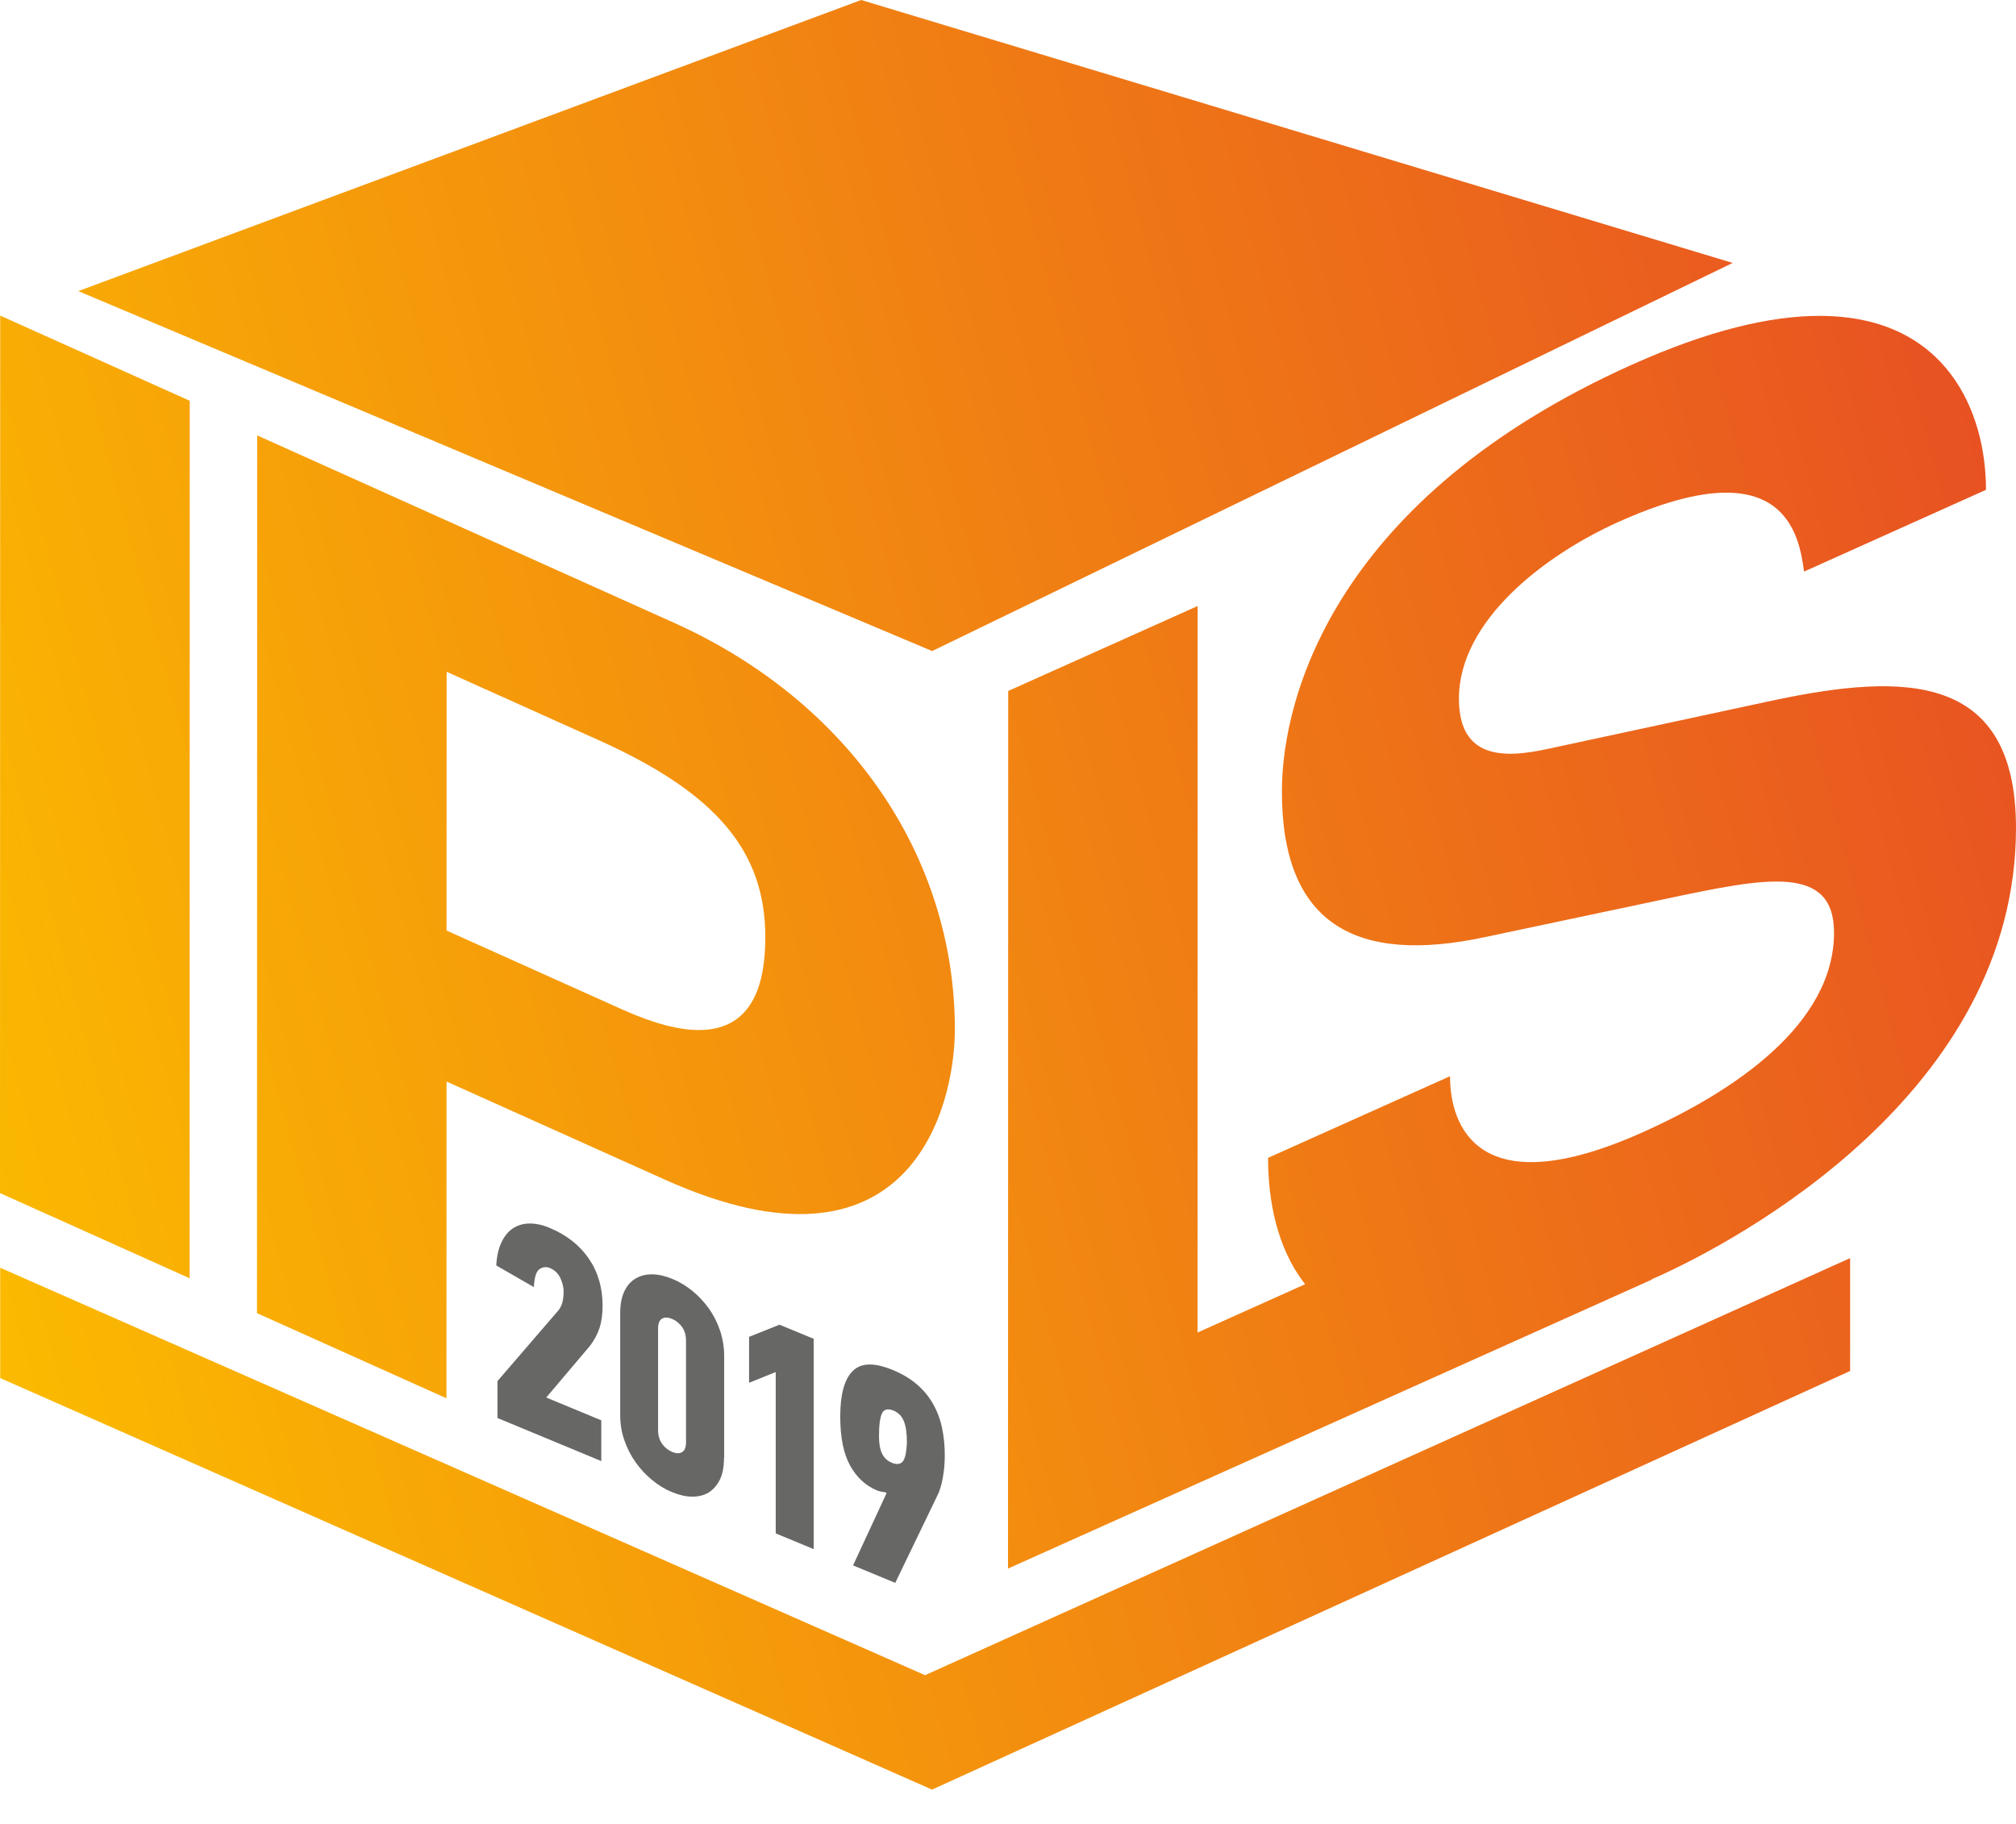
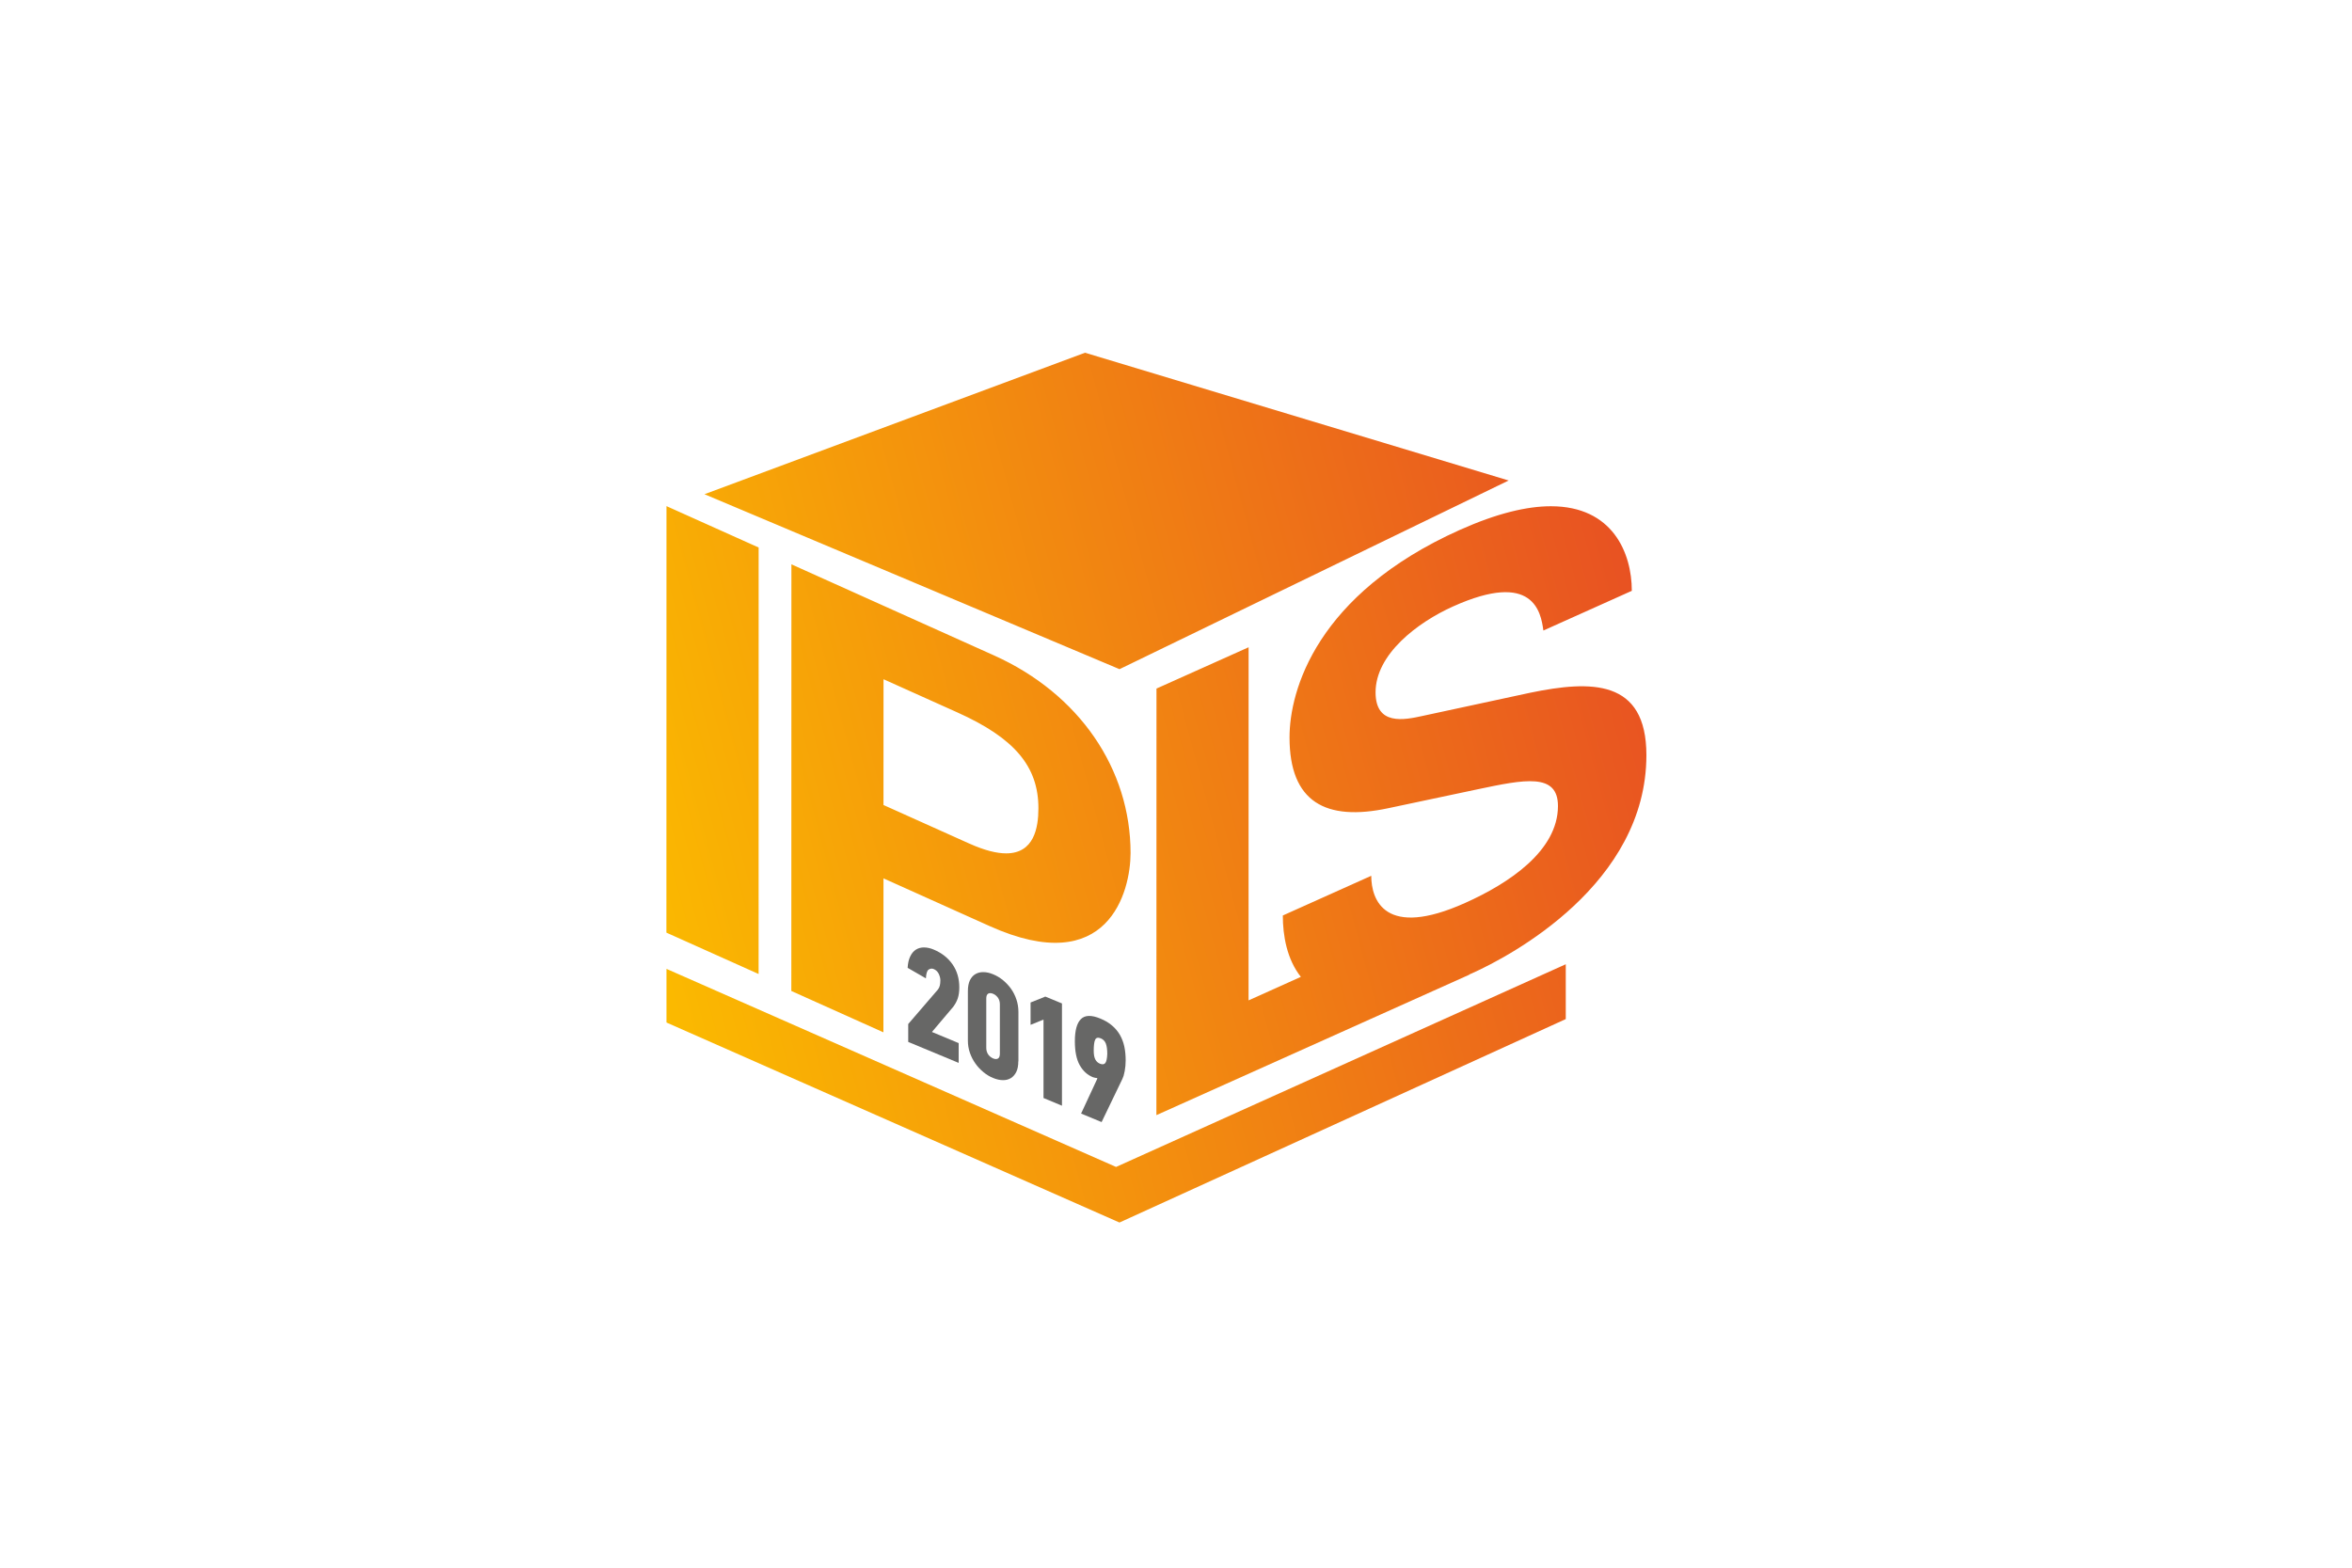
- <svg xmlns="http://www.w3.org/2000/svg" width="42" height="38" viewBox="0 0 42 38" fill="none">
-   <path fill-rule="evenodd" clip-rule="evenodd" d="M17.941 0L1.631 6.065L19.42 13.564L36.097 5.478L17.941 0V0ZM0.002 24.858L3.951 26.632L3.953 8.35L0.004 6.575L0 24.861L0.002 24.858ZM34.002 7.596C27.858 10.355 26.708 14.473 26.706 16.488C26.706 19.258 28.249 20.1 30.942 19.523L34.76 18.715C36.773 18.29 38.209 17.996 38.209 19.432C38.207 21.347 36.118 22.74 34.234 23.585C30.784 25.134 30.209 23.451 30.209 22.422L26.418 24.123C26.418 24.986 26.593 25.999 27.191 26.755L24.949 27.762L24.951 12.626L21.004 14.396L21 32.68L34.412 26.66V26.65C34.447 26.634 34.484 26.619 34.519 26.605C36.194 25.853 41.998 22.767 42 17.252C42 13.979 39.621 14.039 37.032 14.573L32.407 15.568C31.622 15.742 30.394 15.993 30.394 14.557C30.394 12.921 32.197 11.557 33.716 10.875C37.166 9.324 37.48 11.124 37.585 11.908L41.375 10.205C41.375 8.584 40.556 6.581 37.907 6.581C36.892 6.581 35.61 6.875 34.004 7.596H34.002ZM5.354 27.359L9.301 29.132L9.303 22.533L13.852 24.577C18.95 26.868 19.89 23.085 19.893 21.448C19.893 17.846 17.698 14.618 14.037 12.973L5.358 9.071L5.354 27.355V27.359ZM12.989 21.043L9.303 19.387L9.305 13.996L12.467 15.418C14.925 16.521 15.944 17.735 15.944 19.525C15.944 20.371 15.753 21.46 14.561 21.46C14.16 21.46 13.647 21.337 12.991 21.043H12.989ZM19.272 34.901L0.004 26.412V28.711L19.418 37.285L38.544 28.563V26.212L19.272 34.901Z" fill="url(#paint0_linear)" />
-   <path d="M10.339 26.369C10.349 26.171 10.386 26.009 10.45 25.878C10.511 25.748 10.594 25.651 10.692 25.588C10.793 25.524 10.906 25.491 11.037 25.491C11.167 25.491 11.305 25.52 11.446 25.58C11.798 25.725 12.069 25.937 12.264 26.218C12.457 26.498 12.554 26.827 12.554 27.205C12.554 27.384 12.531 27.54 12.49 27.669C12.447 27.797 12.381 27.92 12.295 28.035L11.38 29.116L12.527 29.592V30.441L10.364 29.543V28.774L11.635 27.299C11.676 27.246 11.705 27.186 11.72 27.12C11.734 27.055 11.742 26.983 11.742 26.903C11.742 26.814 11.717 26.722 11.672 26.623C11.625 26.527 11.551 26.457 11.454 26.418C11.379 26.387 11.309 26.395 11.239 26.442C11.171 26.49 11.132 26.615 11.122 26.816L10.341 26.366L10.339 26.369Z" fill="#676766" />
-   <path d="M14.292 27.927C14.292 27.818 14.263 27.723 14.21 27.647C14.154 27.571 14.086 27.514 14.004 27.479C13.918 27.444 13.848 27.442 13.793 27.472C13.737 27.505 13.71 27.575 13.71 27.684V29.8C13.71 29.909 13.739 30.002 13.793 30.08C13.848 30.158 13.918 30.213 14.004 30.25C14.088 30.285 14.156 30.285 14.21 30.254C14.265 30.224 14.292 30.152 14.292 30.043V27.927ZM15.083 30.376C15.083 30.561 15.054 30.712 14.995 30.832C14.935 30.949 14.857 31.037 14.76 31.097C14.664 31.154 14.549 31.183 14.419 31.181C14.29 31.181 14.15 31.148 14.004 31.088C13.856 31.029 13.719 30.945 13.587 30.836C13.456 30.729 13.341 30.606 13.242 30.466C13.143 30.326 13.065 30.174 13.008 30.008C12.948 29.839 12.921 29.665 12.921 29.48V27.359C12.921 27.174 12.95 27.023 13.008 26.901C13.067 26.78 13.145 26.692 13.246 26.634C13.345 26.577 13.46 26.548 13.591 26.55C13.721 26.552 13.858 26.583 14.006 26.644C14.152 26.704 14.294 26.788 14.425 26.895C14.557 27.004 14.672 27.127 14.771 27.265C14.869 27.405 14.947 27.559 15.003 27.727C15.058 27.896 15.087 28.072 15.087 28.255V30.376H15.083Z" fill="#676766" />
-   <path d="M16.161 31.947V28.585L15.606 28.809V27.852L16.239 27.599L16.952 27.893V32.275L16.161 31.947Z" fill="#676766" />
-   <path d="M18.577 30.475C18.682 30.518 18.76 30.508 18.809 30.447C18.859 30.383 18.886 30.251 18.894 30.054C18.894 29.865 18.873 29.717 18.832 29.612C18.791 29.508 18.719 29.434 18.619 29.39C18.497 29.341 18.417 29.36 18.376 29.444C18.335 29.53 18.312 29.688 18.312 29.919C18.312 30.079 18.335 30.202 18.378 30.288C18.421 30.375 18.489 30.438 18.579 30.475H18.577ZM18.454 31.09C18.423 31.09 18.392 31.086 18.358 31.077C18.325 31.071 18.296 31.061 18.273 31.053C18.035 30.954 17.848 30.782 17.71 30.533C17.573 30.284 17.505 29.945 17.505 29.512C17.505 29.054 17.591 28.737 17.764 28.565C17.936 28.39 18.216 28.384 18.598 28.542C18.797 28.624 18.966 28.725 19.101 28.842C19.239 28.959 19.35 29.095 19.436 29.245C19.523 29.397 19.586 29.563 19.625 29.744C19.664 29.927 19.683 30.122 19.683 30.331C19.683 30.407 19.679 30.486 19.672 30.566C19.664 30.646 19.654 30.724 19.64 30.796C19.627 30.868 19.611 30.936 19.592 30.997C19.574 31.059 19.555 31.106 19.537 31.141L18.651 32.978L17.772 32.614L18.468 31.114L18.452 31.088L18.454 31.09Z" fill="#676766" />
+ <svg xmlns="http://www.w3.org/2000/svg" width="60" height="40" viewBox="0 0 60 40" fill="none">
+   <path fill-rule="evenodd" clip-rule="evenodd" d="M27.679 9L17.971 12.61L28.559 17.074L38.486 12.26L27.679 9V9ZM17.001 23.797L19.352 24.852L19.353 13.97L17.002 12.914L17 23.798L17.001 23.797ZM37.239 13.521C33.582 15.164 32.897 17.615 32.896 18.814C32.896 20.463 33.815 20.964 35.418 20.621L37.69 20.14C38.889 19.887 39.744 19.712 39.744 20.567C39.742 21.707 38.499 22.536 37.377 23.038C35.324 23.961 34.981 22.959 34.981 22.346L32.725 23.359C32.725 23.873 32.829 24.476 33.185 24.925L31.851 25.525L31.852 16.515L29.502 17.569L29.5 28.453L37.484 24.869V24.863C37.504 24.853 37.526 24.845 37.547 24.836C38.544 24.389 41.999 22.552 42 19.269C42 17.321 40.584 17.357 39.043 17.674L36.29 18.267C35.823 18.37 35.091 18.52 35.091 17.665C35.091 16.691 36.165 15.879 37.069 15.473C39.122 14.55 39.309 15.621 39.372 16.088L41.628 15.075C41.628 14.11 41.14 12.917 39.564 12.917C38.96 12.917 38.197 13.092 37.24 13.521H37.239ZM20.187 25.285L22.536 26.34L22.538 22.412L25.245 23.629C28.279 24.993 28.84 22.741 28.841 21.767C28.841 19.623 27.535 17.701 25.355 16.722L20.189 14.399L20.187 25.283V25.285ZM24.732 21.526L22.538 20.54L22.539 17.331L24.421 18.177C25.884 18.834 26.49 19.557 26.49 20.622C26.49 21.126 26.377 21.774 25.667 21.774C25.429 21.774 25.123 21.701 24.733 21.526H24.732ZM28.471 29.775L17.002 24.721V26.09L28.558 31.193L39.943 26.002V24.603L28.471 29.775Z" fill="url(#paint0_linear)" />
+   <path d="M23.154 24.696C23.16 24.579 23.182 24.482 23.22 24.404C23.256 24.327 23.305 24.269 23.364 24.231C23.424 24.193 23.491 24.174 23.57 24.174C23.647 24.174 23.729 24.191 23.813 24.226C24.022 24.313 24.184 24.439 24.3 24.607C24.415 24.773 24.472 24.969 24.472 25.194C24.472 25.3 24.459 25.393 24.434 25.47C24.409 25.546 24.369 25.619 24.318 25.688L23.774 26.331L24.456 26.615V27.12L23.169 26.585V26.128L23.925 25.25C23.95 25.218 23.967 25.183 23.976 25.144C23.984 25.105 23.989 25.062 23.989 25.014C23.989 24.961 23.974 24.906 23.948 24.848C23.919 24.79 23.875 24.749 23.818 24.725C23.773 24.707 23.731 24.712 23.689 24.74C23.649 24.768 23.626 24.843 23.62 24.963L23.155 24.695L23.154 24.696Z" fill="#676766" />
+   <path d="M25.507 25.623C25.507 25.558 25.489 25.502 25.458 25.457C25.425 25.412 25.384 25.377 25.335 25.357C25.284 25.336 25.242 25.334 25.209 25.353C25.176 25.372 25.16 25.414 25.16 25.479V26.738C25.16 26.803 25.178 26.858 25.209 26.905C25.242 26.951 25.284 26.984 25.335 27.006C25.386 27.027 25.426 27.027 25.458 27.009C25.491 26.99 25.507 26.948 25.507 26.883V25.623ZM25.977 27.081C25.977 27.191 25.96 27.282 25.925 27.352C25.889 27.422 25.843 27.475 25.785 27.51C25.728 27.544 25.66 27.562 25.582 27.56C25.505 27.56 25.422 27.541 25.335 27.505C25.247 27.47 25.165 27.42 25.087 27.355C25.009 27.291 24.94 27.218 24.882 27.135C24.823 27.052 24.776 26.961 24.742 26.862C24.707 26.762 24.691 26.658 24.691 26.548V25.286C24.691 25.176 24.708 25.085 24.742 25.013C24.778 24.941 24.824 24.888 24.884 24.854C24.943 24.82 25.011 24.802 25.09 24.804C25.167 24.805 25.249 24.823 25.337 24.86C25.424 24.895 25.508 24.946 25.586 25.009C25.664 25.074 25.733 25.147 25.792 25.229C25.85 25.312 25.897 25.404 25.93 25.505C25.963 25.605 25.98 25.71 25.98 25.819V27.081H25.977Z" fill="#676766" />
+   <path d="M26.62 28.016V26.015L26.29 26.149V25.579L26.666 25.428L27.091 25.603V28.212L26.62 28.016Z" fill="#676766" />
+   <path d="M28.058 27.14C28.121 27.166 28.167 27.16 28.197 27.123C28.226 27.085 28.242 27.007 28.247 26.889C28.247 26.777 28.234 26.689 28.21 26.626C28.186 26.564 28.143 26.52 28.083 26.494C28.011 26.465 27.963 26.476 27.939 26.526C27.914 26.577 27.901 26.672 27.901 26.808C27.901 26.904 27.914 26.977 27.94 27.029C27.965 27.08 28.006 27.118 28.059 27.14H28.058ZM27.985 27.506C27.967 27.506 27.948 27.503 27.927 27.498C27.908 27.495 27.891 27.488 27.877 27.484C27.735 27.425 27.624 27.322 27.542 27.174C27.46 27.026 27.42 26.824 27.42 26.566C27.42 26.294 27.471 26.105 27.574 26.003C27.677 25.899 27.843 25.895 28.07 25.989C28.189 26.038 28.29 26.098 28.37 26.168C28.452 26.237 28.518 26.318 28.57 26.407C28.621 26.498 28.659 26.597 28.682 26.704C28.705 26.813 28.716 26.93 28.716 27.054C28.716 27.1 28.714 27.146 28.71 27.194C28.705 27.241 28.699 27.288 28.691 27.331C28.683 27.373 28.674 27.414 28.663 27.451C28.651 27.487 28.64 27.515 28.629 27.536L28.102 28.63L27.579 28.413L27.994 27.52L27.984 27.504L27.985 27.506Z" fill="#676766" />
  <defs>
-     <linearGradient id="paint0_linear" x1="-1.107" y1="24.565" x2="42.273" y2="12.942" gradientUnits="userSpaceOnUse">
+     <linearGradient id="paint0_linear" x1="16.341" y1="23.622" x2="42.163" y2="16.703" gradientUnits="userSpaceOnUse">
      <stop stop-color="#FBBA00" />
      <stop offset="1" stop-color="#E85222" />
    </linearGradient>
  </defs>
</svg>
